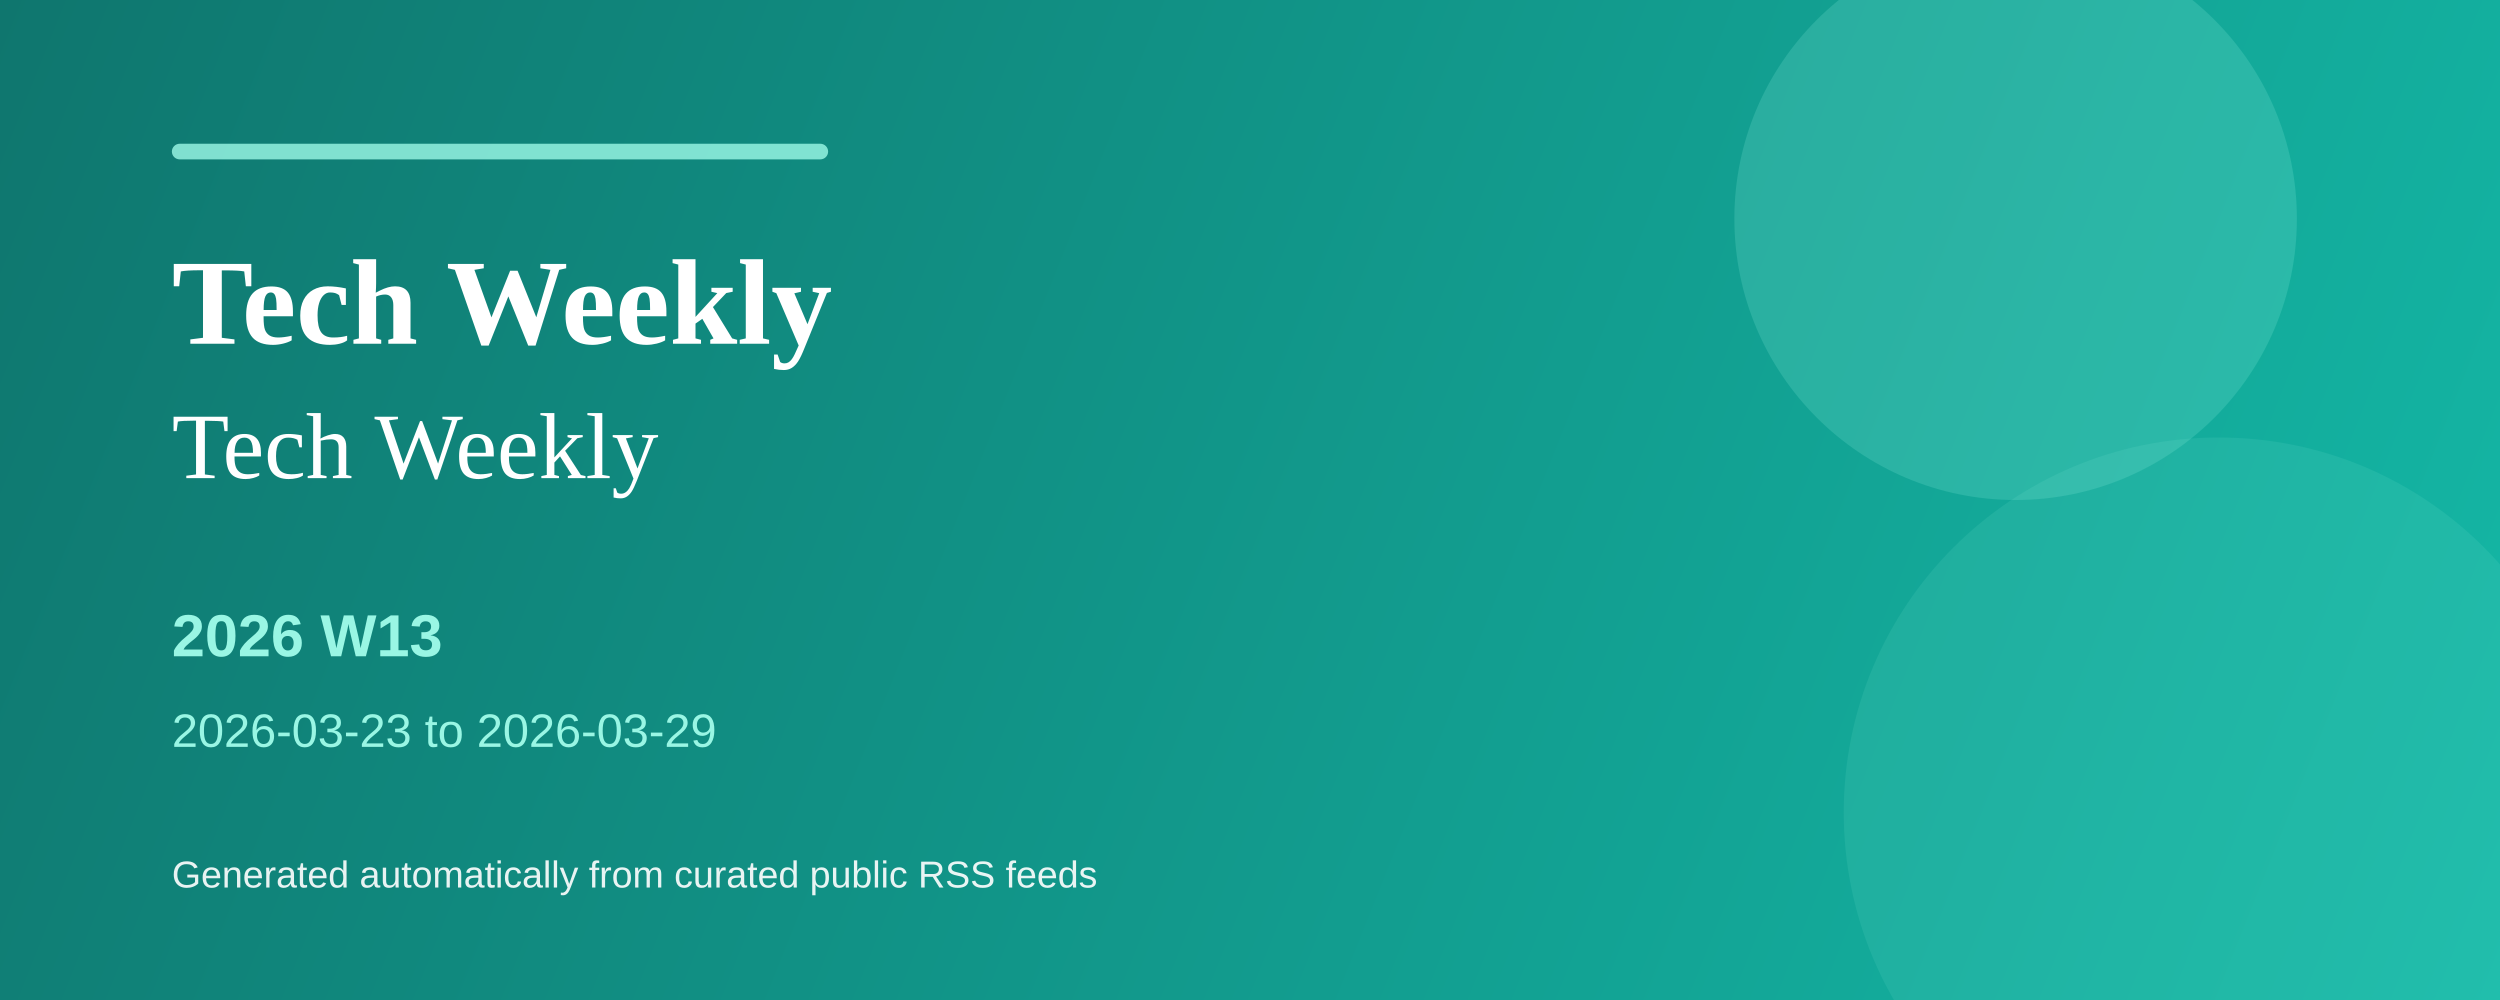
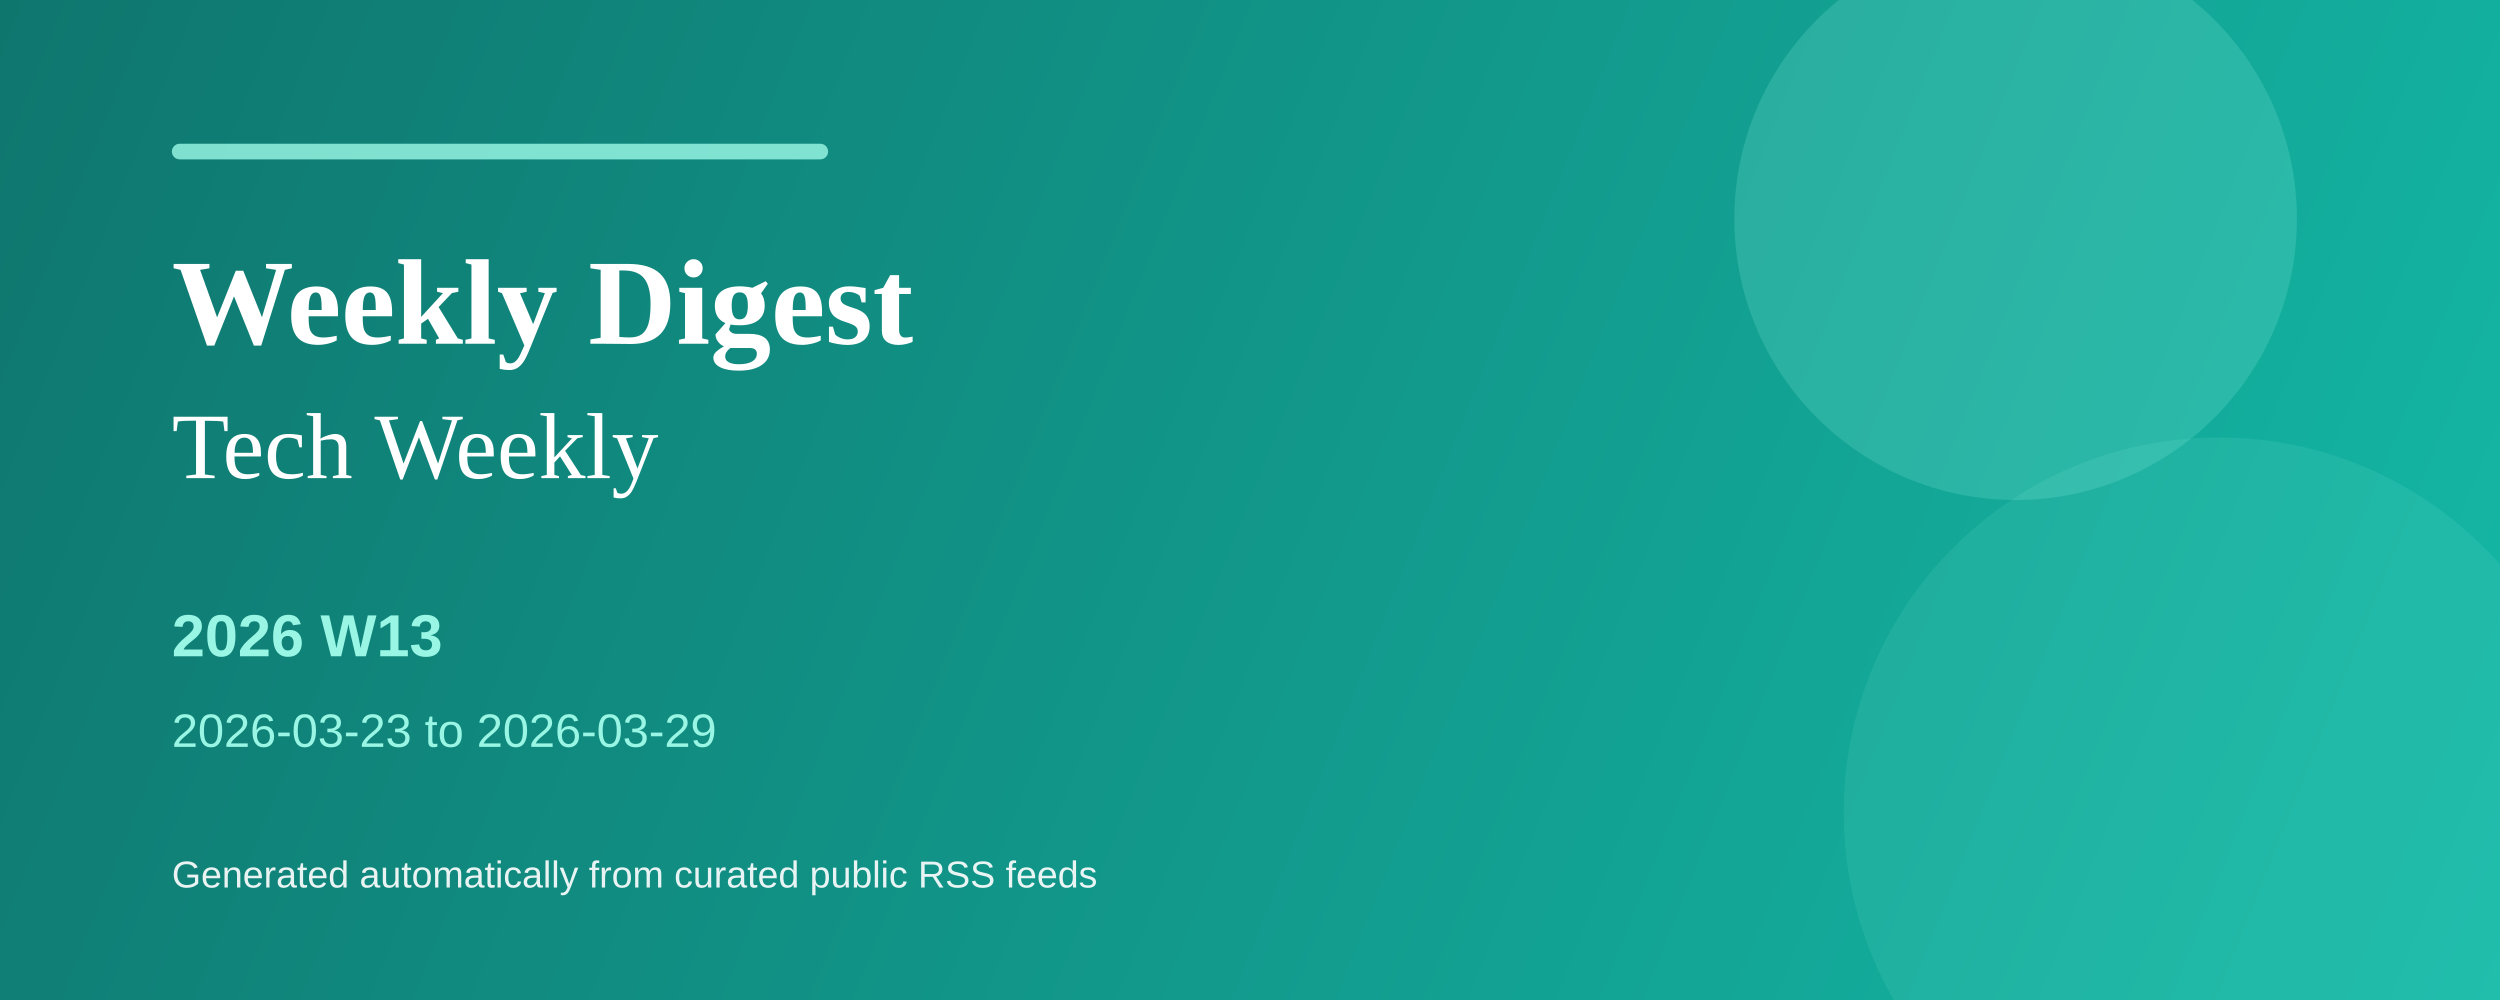
<svg xmlns="http://www.w3.org/2000/svg" width="1600" height="640" viewBox="0 0 1600 640" fill="none">
  <defs>
    <linearGradient id="bg" x1="0" y1="0" x2="1600" y2="640" gradientUnits="userSpaceOnUse">
      <stop stop-color="#0f766e" />
      <stop offset="1" stop-color="#14b8a6" />
    </linearGradient>
  </defs>
  <rect width="1600" height="640" fill="url(#bg)" />
  <circle cx="1290" cy="140" r="180" fill="#99f6e4" fill-opacity="0.18" />
  <circle cx="1420" cy="520" r="240" fill="#99f6e4" fill-opacity="0.10" />
  <rect x="110" y="92" width="420" height="10" rx="5" fill="#99f6e4" fill-opacity="0.82" />
-   <text x="110" y="220" fill="white" font-family="Georgia, 'Times New Roman', serif" font-size="78" font-weight="700">Tech Weekly</text>
+   <text x="110" y="220" fill="white" font-family="Georgia, 'Times New Roman', serif" font-size="78" font-weight="700">Weekly Digest</text>
  <text x="110" y="306" fill="white" font-family="Georgia, 'Times New Roman', serif" font-size="60" font-weight="500">Tech Weekly</text>
  <text x="110" y="420" fill="#99f6e4" font-family="Arial, sans-serif" font-size="38" font-weight="700">2026 W13</text>
  <text x="110" y="478" fill="#99f6e4" font-family="Arial, sans-serif" font-size="30">2026-03-23 to 2026-03-29</text>
  <text x="110" y="568" fill="white" font-family="Arial, sans-serif" font-size="24" opacity="0.9">Generated automatically from curated public RSS feeds</text>
</svg>
